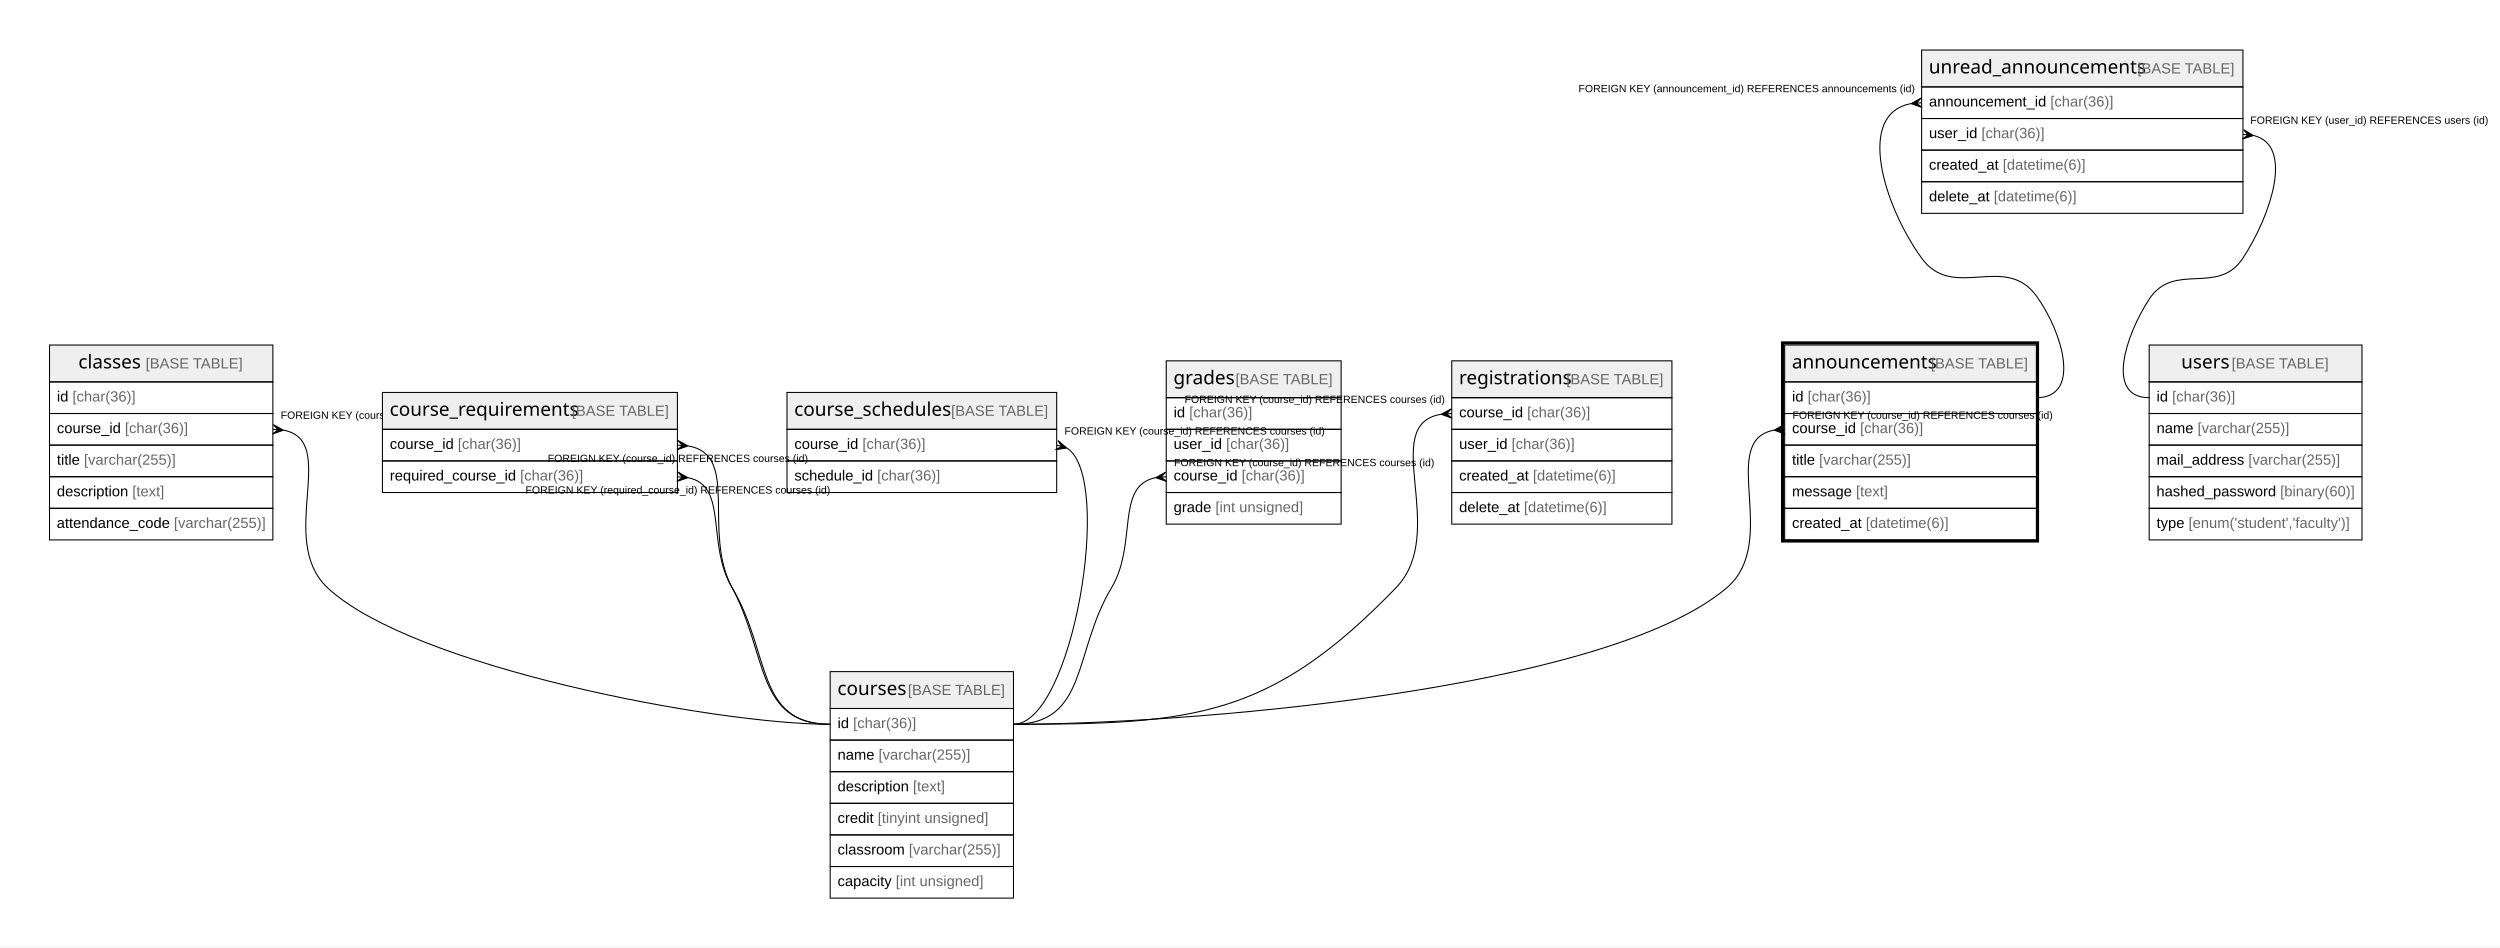
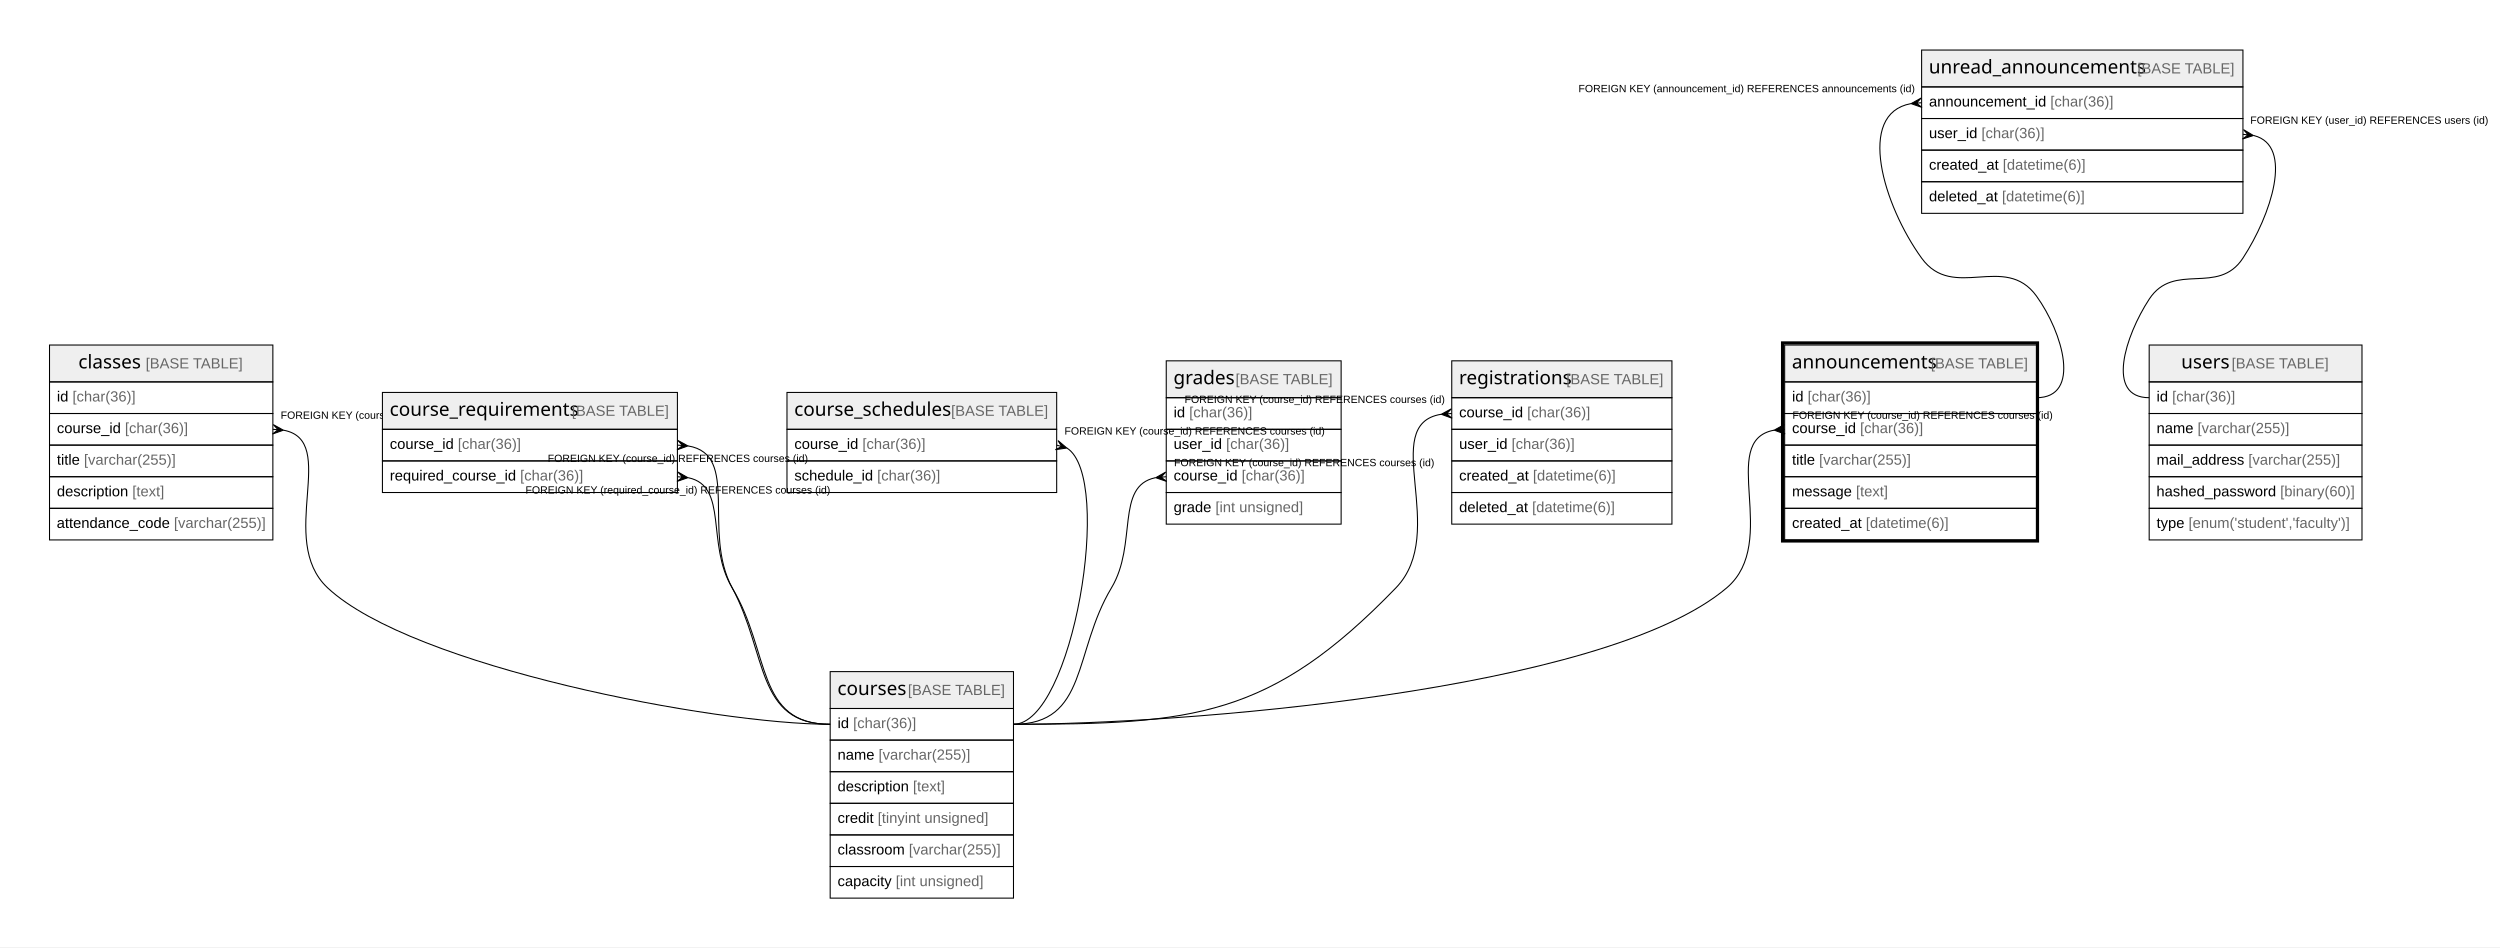
<svg xmlns="http://www.w3.org/2000/svg" width="2373pt" height="899pt" viewBox="0.00 0.00 2373.00 899.00">
  <g id="graph0" class="graph" transform="scale(1 1) rotate(0) translate(4 895)">
    <polygon fill="#ffffff" stroke="transparent" points="-4,4 -4,-895 2369,-895 2369,4 -4,4" />
    <g id="node1" class="node">
      <polygon fill="#efefef" stroke="transparent" points="1690,-532.5 1690,-567.5 1929,-567.5 1929,-532.5 1690,-532.5" />
      <polygon fill="none" stroke="#000000" points="1690,-532.5 1690,-567.5 1929,-567.5 1929,-532.5 1690,-532.5" />
      <text text-anchor="start" x="1696.848" y="-545.3" font-family="Arial Bold" font-size="18.00" fill="#000000">announcements</text>
      <text text-anchor="start" x="1824.898" y="-545.3" font-family="Arial" font-size="14.00" fill="#000000"> </text>
      <text text-anchor="start" x="1828.789" y="-545.3" font-family="Arial" font-size="14.00" fill="#666666">[BASE TABLE]</text>
      <polygon fill="none" stroke="#000000" points="1690,-502.5 1690,-532.5 1929,-532.5 1929,-502.5 1690,-502.5" />
      <text text-anchor="start" x="1697" y="-513.9" font-family="Arial" font-size="14.00" fill="#000000">id </text>
      <text text-anchor="start" x="1711.78" y="-513.9" font-family="Arial" font-size="14.00" fill="#666666">[char(36)]</text>
      <polygon fill="none" stroke="#000000" points="1690,-472.5 1690,-502.5 1929,-502.5 1929,-472.5 1690,-472.5" />
      <text text-anchor="start" x="1697" y="-483.9" font-family="Arial" font-size="14.00" fill="#000000">course_id </text>
      <text text-anchor="start" x="1761.571" y="-483.9" font-family="Arial" font-size="14.00" fill="#666666">[char(36)]</text>
      <polygon fill="none" stroke="#000000" points="1690,-442.5 1690,-472.5 1929,-472.5 1929,-442.5 1690,-442.5" />
      <text text-anchor="start" x="1697" y="-453.9" font-family="Arial" font-size="14.00" fill="#000000">title </text>
      <text text-anchor="start" x="1722.668" y="-453.9" font-family="Arial" font-size="14.00" fill="#666666">[varchar(255)]</text>
      <polygon fill="none" stroke="#000000" points="1690,-412.5 1690,-442.5 1929,-442.5 1929,-412.5 1690,-412.5" />
      <text text-anchor="start" x="1697" y="-423.9" font-family="Arial" font-size="14.00" fill="#000000">message </text>
      <text text-anchor="start" x="1757.682" y="-423.9" font-family="Arial" font-size="14.00" fill="#666666">[text]</text>
      <polygon fill="none" stroke="#000000" points="1690,-382.5 1690,-412.5 1929,-412.5 1929,-382.5 1690,-382.5" />
      <text text-anchor="start" x="1697" y="-393.9" font-family="Arial" font-size="14.00" fill="#000000">created_at </text>
      <text text-anchor="start" x="1767.028" y="-393.9" font-family="Arial" font-size="14.00" fill="#666666">[datetime(6)]</text>
      <polygon fill="none" stroke="#000000" stroke-width="3" points="1688,-381.5 1688,-569.5 1930,-569.5 1930,-381.5 1688,-381.5" />
    </g>
    <g id="node4" class="node">
      <polygon fill="#efefef" stroke="transparent" points="784,-222.5 784,-257.5 958,-257.5 958,-222.5 784,-222.5" />
      <polygon fill="none" stroke="#000000" points="784,-222.5 784,-257.5 958,-257.5 958,-222.5 784,-222.5" />
      <text text-anchor="start" x="790.868" y="-235.3" font-family="Arial Bold" font-size="18.00" fill="#000000">courses</text>
      <text text-anchor="start" x="853.879" y="-235.3" font-family="Arial" font-size="14.00" fill="#000000"> </text>
      <text text-anchor="start" x="857.769" y="-235.3" font-family="Arial" font-size="14.00" fill="#666666">[BASE TABLE]</text>
      <polygon fill="none" stroke="#000000" points="784,-192.5 784,-222.5 958,-222.5 958,-192.5 784,-192.5" />
      <text text-anchor="start" x="791" y="-203.9" font-family="Arial" font-size="14.00" fill="#000000">id </text>
      <text text-anchor="start" x="805.78" y="-203.9" font-family="Arial" font-size="14.00" fill="#666666">[char(36)]</text>
      <polygon fill="none" stroke="#000000" points="784,-162.5 784,-192.5 958,-192.5 958,-162.5 784,-162.5" />
      <text text-anchor="start" x="791" y="-173.9" font-family="Arial" font-size="14.00" fill="#000000">name </text>
      <text text-anchor="start" x="829.899" y="-173.9" font-family="Arial" font-size="14.00" fill="#666666">[varchar(255)]</text>
      <polygon fill="none" stroke="#000000" points="784,-132.5 784,-162.5 958,-162.5 958,-132.5 784,-132.5" />
      <text text-anchor="start" x="791" y="-143.9" font-family="Arial" font-size="14.00" fill="#000000">description </text>
      <text text-anchor="start" x="862.568" y="-143.9" font-family="Arial" font-size="14.00" fill="#666666">[text]</text>
      <polygon fill="none" stroke="#000000" points="784,-102.5 784,-132.5 958,-132.5 958,-102.5 784,-102.5" />
      <text text-anchor="start" x="791" y="-113.9" font-family="Arial" font-size="14.00" fill="#000000">credit </text>
      <text text-anchor="start" x="829.114" y="-113.9" font-family="Arial" font-size="14.00" fill="#666666">[tinyint unsigned]</text>
      <polygon fill="none" stroke="#000000" points="784,-72.5 784,-102.5 958,-102.5 958,-72.5 784,-72.5" />
      <text text-anchor="start" x="791" y="-83.9" font-family="Arial" font-size="14.00" fill="#000000">classroom </text>
      <text text-anchor="start" x="858.666" y="-83.9" font-family="Arial" font-size="14.00" fill="#666666">[varchar(255)]</text>
      <polygon fill="none" stroke="#000000" points="784,-42.5 784,-72.5 958,-72.5 958,-42.5 784,-42.5" />
      <text text-anchor="start" x="791" y="-53.9" font-family="Arial" font-size="14.00" fill="#000000">capacity </text>
      <text text-anchor="start" x="846.236" y="-53.9" font-family="Arial" font-size="14.00" fill="#666666">[int unsigned]</text>
    </g>
    <g id="edge3" class="edge">
      <path fill="none" stroke="#000000" d="M1679.876,-486.653C1625.87,-476.655 1686.391,-380.702 1635,-337 1518.314,-237.773 1111.172,-207.5 958,-207.5" />
      <polygon fill="#000000" stroke="#000000" points="1680.035,-486.666 1689.625,-491.984 1685.017,-487.083 1690,-487.5 1690,-487.5 1690,-487.5 1685.017,-487.083 1690.375,-483.016 1680.035,-486.666 1680.035,-486.666" />
      <text text-anchor="start" x="1697.386" y="-497.5" font-family="Arial" font-size="10.00" fill="#000000">FOREIGN KEY (course_id) REFERENCES courses (id)</text>
    </g>
    <g id="node2" class="node">
      <polygon fill="#efefef" stroke="transparent" points="1820,-812.5 1820,-847.5 2125,-847.5 2125,-812.5 1820,-812.5" />
      <polygon fill="none" stroke="#000000" points="1820,-812.5 1820,-847.5 2125,-847.5 2125,-812.5 1820,-812.5" />
      <text text-anchor="start" x="1826.833" y="-825.3" font-family="Arial Bold" font-size="18.00" fill="#000000">unread_announcements</text>
      <text text-anchor="start" x="2020.913" y="-825.3" font-family="Arial" font-size="14.00" fill="#000000"> </text>
      <text text-anchor="start" x="2024.803" y="-825.3" font-family="Arial" font-size="14.00" fill="#666666">[BASE TABLE]</text>
      <polygon fill="none" stroke="#000000" points="1820,-782.5 1820,-812.5 2125,-812.5 2125,-782.5 1820,-782.5" />
      <text text-anchor="start" x="1827" y="-793.9" font-family="Arial" font-size="14.00" fill="#000000">announcement_id </text>
      <text text-anchor="start" x="1942.157" y="-793.9" font-family="Arial" font-size="14.00" fill="#666666">[char(36)]</text>
      <polygon fill="none" stroke="#000000" points="1820,-752.5 1820,-782.5 2125,-782.5 2125,-752.5 1820,-752.5" />
      <text text-anchor="start" x="1827" y="-763.9" font-family="Arial" font-size="14.00" fill="#000000">user_id </text>
      <text text-anchor="start" x="1876.788" y="-763.9" font-family="Arial" font-size="14.00" fill="#666666">[char(36)]</text>
      <polygon fill="none" stroke="#000000" points="1820,-722.5 1820,-752.5 2125,-752.5 2125,-722.5 1820,-722.5" />
      <text text-anchor="start" x="1827" y="-733.9" font-family="Arial" font-size="14.00" fill="#000000">created_at </text>
      <text text-anchor="start" x="1897.028" y="-733.9" font-family="Arial" font-size="14.00" fill="#666666">[datetime(6)]</text>
      <polygon fill="none" stroke="#000000" points="1820,-692.5 1820,-722.5 2125,-722.5 2125,-692.5 1820,-692.5" />
-       <text text-anchor="start" x="1827" y="-703.9" font-family="Arial" font-size="14.00" fill="#000000">delete_at </text>
-       <text text-anchor="start" x="1888.474" y="-703.9" font-family="Arial" font-size="14.00" fill="#666666">[datetime(6)]</text>
+       <text text-anchor="start" x="1827" y="-703.9" font-family="Arial" font-size="14.00" fill="#000000">deleted_at </text>
+       <text text-anchor="start" x="1896.257" y="-703.9" font-family="Arial" font-size="14.00" fill="#666666">[datetime(6)]</text>
    </g>
    <g id="edge1" class="edge">
      <path fill="none" stroke="#000000" d="M1809.738,-796.616C1757.556,-786.942 1783.771,-700.119 1820,-650 1849.888,-608.653 1899.112,-655.347 1929,-614 1954.126,-579.241 1971.889,-517.5 1929,-517.5" />
      <polygon fill="#000000" stroke="#000000" points="1810.037,-796.642 1819.614,-801.983 1815.018,-797.071 1820,-797.5 1820,-797.5 1820,-797.5 1815.018,-797.071 1820.386,-793.017 1810.037,-796.642 1810.037,-796.642" />
      <text text-anchor="start" x="1494.253" y="-807.5" font-family="Arial" font-size="10.00" fill="#000000">FOREIGN KEY (announcement_id) REFERENCES announcements (id)</text>
    </g>
    <g id="node3" class="node">
      <polygon fill="#efefef" stroke="transparent" points="2036,-532.5 2036,-567.5 2238,-567.5 2238,-532.5 2036,-532.5" />
      <polygon fill="none" stroke="#000000" points="2036,-532.5 2036,-567.5 2238,-567.5 2238,-532.5 2036,-532.5" />
      <text text-anchor="start" x="2066.371" y="-545.3" font-family="Arial Bold" font-size="18.00" fill="#000000">users</text>
      <text text-anchor="start" x="2110.375" y="-545.3" font-family="Arial" font-size="14.00" fill="#000000"> </text>
      <text text-anchor="start" x="2114.266" y="-545.3" font-family="Arial" font-size="14.00" fill="#666666">[BASE TABLE]</text>
      <polygon fill="none" stroke="#000000" points="2036,-502.5 2036,-532.5 2238,-532.5 2238,-502.5 2036,-502.5" />
      <text text-anchor="start" x="2043" y="-513.9" font-family="Arial" font-size="14.00" fill="#000000">id </text>
      <text text-anchor="start" x="2057.78" y="-513.9" font-family="Arial" font-size="14.00" fill="#666666">[char(36)]</text>
      <polygon fill="none" stroke="#000000" points="2036,-472.5 2036,-502.5 2238,-502.5 2238,-472.5 2036,-472.5" />
      <text text-anchor="start" x="2043" y="-483.9" font-family="Arial" font-size="14.00" fill="#000000">name </text>
      <text text-anchor="start" x="2081.899" y="-483.9" font-family="Arial" font-size="14.00" fill="#666666">[varchar(255)]</text>
      <polygon fill="none" stroke="#000000" points="2036,-442.5 2036,-472.5 2238,-472.5 2238,-442.5 2036,-442.5" />
      <text text-anchor="start" x="2043" y="-453.9" font-family="Arial" font-size="14.00" fill="#000000">mail_address </text>
      <text text-anchor="start" x="2130.121" y="-453.9" font-family="Arial" font-size="14.00" fill="#666666">[varchar(255)]</text>
      <polygon fill="none" stroke="#000000" points="2036,-412.5 2036,-442.5 2238,-442.5 2238,-412.5 2036,-412.5" />
      <text text-anchor="start" x="2042.867" y="-423.9" font-family="Arial" font-size="14.00" fill="#000000">hashed_password </text>
      <text text-anchor="start" x="2160.351" y="-423.9" font-family="Arial" font-size="14.00" fill="#666666">[binary(60)]</text>
      <polygon fill="none" stroke="#000000" points="2036,-382.5 2036,-412.5 2238,-412.5 2238,-382.5 2036,-382.5" />
      <text text-anchor="start" x="2043" y="-393.9" font-family="Arial" font-size="14.00" fill="#000000">type </text>
      <text text-anchor="start" x="2073.346" y="-393.9" font-family="Arial" font-size="14.00" fill="#666666">[enum('student','faculty')]</text>
    </g>
    <g id="edge2" class="edge">
      <path fill="none" stroke="#000000" d="M2135.403,-766.323C2173.684,-756.713 2151.45,-690.469 2125,-650 2101.372,-613.85 2059.628,-647.15 2036,-611 2013.265,-576.215 1994.444,-517.5 2036,-517.5" />
      <polygon fill="#000000" stroke="#000000" points="2134.937,-766.376 2124.494,-763.029 2129.968,-766.938 2125,-767.5 2125,-767.5 2125,-767.5 2129.968,-766.938 2125.506,-771.971 2134.937,-766.376 2134.937,-766.376" />
      <text text-anchor="start" x="2131.945" y="-777.5" font-family="Arial" font-size="10.00" fill="#000000">FOREIGN KEY (user_id) REFERENCES users (id)</text>
    </g>
    <g id="node5" class="node">
      <polygon fill="#efefef" stroke="transparent" points="43,-532.5 43,-567.5 255,-567.5 255,-532.5 43,-532.5" />
      <polygon fill="none" stroke="#000000" points="43,-532.5 43,-567.5 255,-567.5 255,-532.5 43,-532.5" />
      <text text-anchor="start" x="70.37" y="-545.3" font-family="Arial Bold" font-size="18.00" fill="#000000">classes</text>
      <text text-anchor="start" x="130.376" y="-545.3" font-family="Arial" font-size="14.00" fill="#000000"> </text>
      <text text-anchor="start" x="134.267" y="-545.3" font-family="Arial" font-size="14.00" fill="#666666">[BASE TABLE]</text>
      <polygon fill="none" stroke="#000000" points="43,-502.5 43,-532.5 255,-532.5 255,-502.5 43,-502.5" />
      <text text-anchor="start" x="50" y="-513.9" font-family="Arial" font-size="14.00" fill="#000000">id </text>
      <text text-anchor="start" x="64.78" y="-513.9" font-family="Arial" font-size="14.00" fill="#666666">[char(36)]</text>
      <polygon fill="none" stroke="#000000" points="43,-472.5 43,-502.5 255,-502.5 255,-472.5 43,-472.5" />
      <text text-anchor="start" x="50" y="-483.9" font-family="Arial" font-size="14.00" fill="#000000">course_id </text>
      <text text-anchor="start" x="114.571" y="-483.9" font-family="Arial" font-size="14.00" fill="#666666">[char(36)]</text>
      <polygon fill="none" stroke="#000000" points="43,-442.5 43,-472.5 255,-472.5 255,-442.5 43,-442.5" />
      <text text-anchor="start" x="50" y="-453.9" font-family="Arial" font-size="14.00" fill="#000000">title </text>
      <text text-anchor="start" x="75.668" y="-453.9" font-family="Arial" font-size="14.00" fill="#666666">[varchar(255)]</text>
      <polygon fill="none" stroke="#000000" points="43,-412.5 43,-442.5 255,-442.5 255,-412.5 43,-412.5" />
      <text text-anchor="start" x="50" y="-423.9" font-family="Arial" font-size="14.00" fill="#000000">description </text>
      <text text-anchor="start" x="121.568" y="-423.9" font-family="Arial" font-size="14.00" fill="#666666">[text]</text>
      <polygon fill="none" stroke="#000000" points="43,-382.5 43,-412.5 255,-412.5 255,-382.5 43,-382.5" />
      <text text-anchor="start" x="49.8" y="-393.9" font-family="Arial" font-size="14.00" fill="#000000">attendance_code </text>
      <text text-anchor="start" x="161.081" y="-393.9" font-family="Arial" font-size="14.00" fill="#666666">[varchar(255)]</text>
    </g>
    <g id="edge4" class="edge">
      <path fill="none" stroke="#000000" d="M265.056,-486.67C318.676,-476.873 258.023,-382.774 307,-337 387.246,-262.002 674.163,-207.5 784,-207.5" />
      <polygon fill="#000000" stroke="#000000" points="264.966,-486.678 254.63,-483.015 259.983,-487.089 255,-487.5 255,-487.5 255,-487.5 259.983,-487.089 255.37,-491.985 264.966,-486.678 264.966,-486.678" />
      <text text-anchor="start" x="262.386" y="-497.5" font-family="Arial" font-size="10.00" fill="#000000">FOREIGN KEY (course_id) REFERENCES courses (id)</text>
    </g>
    <g id="node6" class="node">
      <polygon fill="#efefef" stroke="transparent" points="359,-487.5 359,-522.5 639,-522.5 639,-487.5 359,-487.5" />
      <polygon fill="none" stroke="#000000" points="359,-487.5 359,-522.5 639,-522.5 639,-487.5 359,-487.5" />
      <text text-anchor="start" x="365.86" y="-500.3" font-family="Arial Bold" font-size="18.00" fill="#000000">course_requirements</text>
      <text text-anchor="start" x="534.887" y="-500.3" font-family="Arial" font-size="14.00" fill="#000000"> </text>
      <text text-anchor="start" x="538.777" y="-500.3" font-family="Arial" font-size="14.00" fill="#666666">[BASE TABLE]</text>
      <polygon fill="none" stroke="#000000" points="359,-457.5 359,-487.5 639,-487.5 639,-457.5 359,-457.5" />
      <text text-anchor="start" x="366" y="-468.9" font-family="Arial" font-size="14.00" fill="#000000">course_id </text>
      <text text-anchor="start" x="430.571" y="-468.9" font-family="Arial" font-size="14.00" fill="#666666">[char(36)]</text>
      <polygon fill="none" stroke="#000000" points="359,-427.5 359,-457.5 639,-457.5 639,-427.5 359,-427.5" />
      <text text-anchor="start" x="366" y="-438.9" font-family="Arial" font-size="14.00" fill="#000000">required_course_id </text>
      <text text-anchor="start" x="489.694" y="-438.9" font-family="Arial" font-size="14.00" fill="#666666">[char(36)]</text>
    </g>
    <g id="edge5" class="edge">
      <path fill="none" stroke="#000000" d="M649.267,-471.709C698.704,-463.35 662.174,-390.447 691,-337 724.637,-274.633 713.14,-207.5 784,-207.5" />
      <polygon fill="#000000" stroke="#000000" points="648.971,-471.732 638.654,-468.013 643.985,-472.116 639,-472.5 639,-472.5 639,-472.5 643.985,-472.116 639.346,-476.987 648.971,-471.732 648.971,-471.732" />
      <text text-anchor="start" x="515.886" y="-456.5" font-family="Arial" font-size="10.00" fill="#000000">FOREIGN KEY (course_id) REFERENCES courses (id)</text>
    </g>
    <g id="edge6" class="edge">
      <path fill="none" stroke="#000000" d="M649.381,-441.529C687.54,-433.581 666.103,-378.5 691,-337 727.454,-276.237 713.14,-207.5 784,-207.5" />
      <polygon fill="#000000" stroke="#000000" points="648.957,-441.568 638.581,-438.02 643.978,-442.034 639,-442.5 639,-442.5 639,-442.5 643.978,-442.034 639.419,-446.98 648.957,-441.568 648.957,-441.568" />
      <text text-anchor="start" x="494.771" y="-426.5" font-family="Arial" font-size="10.00" fill="#000000">FOREIGN KEY (required_course_id) REFERENCES courses (id)</text>
    </g>
    <g id="node7" class="node">
      <polygon fill="#efefef" stroke="transparent" points="743,-487.5 743,-522.5 999,-522.5 999,-487.5 743,-487.5" />
      <polygon fill="none" stroke="#000000" points="743,-487.5 743,-522.5 999,-522.5 999,-487.5 743,-487.5" />
      <text text-anchor="start" x="749.852" y="-500.3" font-family="Arial Bold" font-size="18.00" fill="#000000">course_schedules</text>
      <text text-anchor="start" x="894.894" y="-500.3" font-family="Arial" font-size="14.00" fill="#000000"> </text>
      <text text-anchor="start" x="898.785" y="-500.3" font-family="Arial" font-size="14.00" fill="#666666">[BASE TABLE]</text>
      <polygon fill="none" stroke="#000000" points="743,-457.5 743,-487.5 999,-487.5 999,-457.5 743,-457.5" />
      <text text-anchor="start" x="750" y="-468.9" font-family="Arial" font-size="14.00" fill="#000000">course_id </text>
      <text text-anchor="start" x="814.571" y="-468.9" font-family="Arial" font-size="14.00" fill="#666666">[char(36)]</text>
      <polygon fill="none" stroke="#000000" points="743,-427.5 743,-457.5 999,-457.5 999,-427.5 743,-427.5" />
      <text text-anchor="start" x="750" y="-438.9" font-family="Arial" font-size="14.00" fill="#000000">schedule_id </text>
      <text text-anchor="start" x="828.582" y="-438.9" font-family="Arial" font-size="14.00" fill="#666666">[char(36)]</text>
    </g>
    <g id="edge7" class="edge">
      <path fill="none" stroke="#000000" d="M1008.736,-469.703C1053.557,-441.382 1013.982,-207.5 958,-207.5" />
      <polygon fill="#000000" stroke="#000000" points="1008.611,-469.739 997.758,-468.175 1003.806,-471.12 999,-472.5 999,-472.5 999,-472.5 1003.806,-471.12 1000.242,-476.825 1008.611,-469.739 1008.611,-469.739" />
      <text text-anchor="start" x="1006.386" y="-482.5" font-family="Arial" font-size="10.00" fill="#000000">FOREIGN KEY (course_id) REFERENCES courses (id)</text>
    </g>
    <g id="node8" class="node">
      <polygon fill="#efefef" stroke="transparent" points="1103,-517.5 1103,-552.5 1269,-552.5 1269,-517.5 1103,-517.5" />
      <polygon fill="none" stroke="#000000" points="1103,-517.5 1103,-552.5 1269,-552.5 1269,-517.5 1103,-517.5" />
      <text text-anchor="start" x="1109.865" y="-530.3" font-family="Arial Bold" font-size="18.00" fill="#000000">grades</text>
      <text text-anchor="start" x="1164.882" y="-530.3" font-family="Arial" font-size="14.00" fill="#000000"> </text>
      <text text-anchor="start" x="1168.772" y="-530.3" font-family="Arial" font-size="14.00" fill="#666666">[BASE TABLE]</text>
      <polygon fill="none" stroke="#000000" points="1103,-487.5 1103,-517.5 1269,-517.5 1269,-487.5 1103,-487.5" />
      <text text-anchor="start" x="1110" y="-498.9" font-family="Arial" font-size="14.00" fill="#000000">id </text>
      <text text-anchor="start" x="1124.78" y="-498.9" font-family="Arial" font-size="14.00" fill="#666666">[char(36)]</text>
      <polygon fill="none" stroke="#000000" points="1103,-457.5 1103,-487.5 1269,-487.5 1269,-457.5 1103,-457.5" />
      <text text-anchor="start" x="1110" y="-468.9" font-family="Arial" font-size="14.00" fill="#000000">user_id </text>
      <text text-anchor="start" x="1159.788" y="-468.9" font-family="Arial" font-size="14.00" fill="#666666">[char(36)]</text>
      <polygon fill="none" stroke="#000000" points="1103,-427.5 1103,-457.5 1269,-457.5 1269,-427.5 1103,-427.5" />
      <text text-anchor="start" x="1110" y="-438.9" font-family="Arial" font-size="14.00" fill="#000000">course_id </text>
      <text text-anchor="start" x="1174.571" y="-438.9" font-family="Arial" font-size="14.00" fill="#666666">[char(36)]</text>
      <polygon fill="none" stroke="#000000" points="1103,-397.5 1103,-427.5 1269,-427.5 1269,-397.5 1103,-397.5" />
      <text text-anchor="start" x="1110" y="-408.9" font-family="Arial" font-size="14.00" fill="#000000">grade </text>
      <text text-anchor="start" x="1149.682" y="-408.9" font-family="Arial" font-size="14.00" fill="#666666">[int unsigned]</text>
    </g>
    <g id="edge8" class="edge">
      <path fill="none" stroke="#000000" d="M1092.619,-441.529C1054.46,-433.581 1075.897,-378.5 1051,-337 1014.546,-276.237 1028.86,-207.5 958,-207.5" />
      <polygon fill="#000000" stroke="#000000" points="1093.043,-441.568 1102.581,-446.98 1098.022,-442.034 1103,-442.5 1103,-442.5 1103,-442.5 1098.022,-442.034 1103.419,-438.02 1093.043,-441.568 1093.043,-441.568" />
      <text text-anchor="start" x="1110.386" y="-452.5" font-family="Arial" font-size="10.00" fill="#000000">FOREIGN KEY (course_id) REFERENCES courses (id)</text>
    </g>
    <g id="node9" class="node">
      <polygon fill="#efefef" stroke="transparent" points="1374,-517.5 1374,-552.5 1583,-552.5 1583,-517.5 1374,-517.5" />
      <polygon fill="none" stroke="#000000" points="1374,-517.5 1374,-552.5 1583,-552.5 1583,-517.5 1374,-517.5" />
      <text text-anchor="start" x="1380.869" y="-530.3" font-family="Arial Bold" font-size="18.00" fill="#000000">registrations</text>
      <text text-anchor="start" x="1478.877" y="-530.3" font-family="Arial" font-size="14.00" fill="#000000"> </text>
      <text text-anchor="start" x="1482.768" y="-530.3" font-family="Arial" font-size="14.00" fill="#666666">[BASE TABLE]</text>
      <polygon fill="none" stroke="#000000" points="1374,-487.5 1374,-517.5 1583,-517.5 1583,-487.5 1374,-487.5" />
      <text text-anchor="start" x="1381" y="-498.9" font-family="Arial" font-size="14.00" fill="#000000">course_id </text>
      <text text-anchor="start" x="1445.571" y="-498.9" font-family="Arial" font-size="14.00" fill="#666666">[char(36)]</text>
      <polygon fill="none" stroke="#000000" points="1374,-457.5 1374,-487.5 1583,-487.5 1583,-457.5 1374,-457.5" />
      <text text-anchor="start" x="1381" y="-468.9" font-family="Arial" font-size="14.00" fill="#000000">user_id </text>
      <text text-anchor="start" x="1430.788" y="-468.9" font-family="Arial" font-size="14.00" fill="#666666">[char(36)]</text>
      <polygon fill="none" stroke="#000000" points="1374,-427.5 1374,-457.5 1583,-457.5 1583,-427.5 1374,-427.5" />
      <text text-anchor="start" x="1381" y="-438.9" font-family="Arial" font-size="14.00" fill="#000000">created_at </text>
      <text text-anchor="start" x="1451.028" y="-438.9" font-family="Arial" font-size="14.00" fill="#666666">[datetime(6)]</text>
      <polygon fill="none" stroke="#000000" points="1374,-397.5 1374,-427.5 1583,-427.5 1583,-397.5 1374,-397.5" />
-       <text text-anchor="start" x="1381" y="-408.9" font-family="Arial" font-size="14.00" fill="#000000">delete_at </text>
-       <text text-anchor="start" x="1442.474" y="-408.9" font-family="Arial" font-size="14.00" fill="#666666">[datetime(6)]</text>
+       <text text-anchor="start" x="1381" y="-408.9" font-family="Arial" font-size="14.00" fill="#000000">deleted_at </text>
+       <text text-anchor="start" x="1450.257" y="-408.9" font-family="Arial" font-size="14.00" fill="#666666">[datetime(6)]</text>
    </g>
    <g id="edge9" class="edge">
      <path fill="none" stroke="#000000" d="M1363.763,-501.732C1304.063,-491.888 1372.089,-389.791 1321,-337 1201.878,-213.911 1129.292,-207.5 958,-207.5" />
      <polygon fill="#000000" stroke="#000000" points="1364.028,-501.752 1373.664,-506.987 1369.014,-502.126 1374,-502.5 1374,-502.5 1374,-502.5 1369.014,-502.126 1374.336,-498.013 1364.028,-501.752 1364.028,-501.752" />
      <text text-anchor="start" x="1120.386" y="-512.5" font-family="Arial" font-size="10.00" fill="#000000">FOREIGN KEY (course_id) REFERENCES courses (id)</text>
    </g>
  </g>
</svg>
